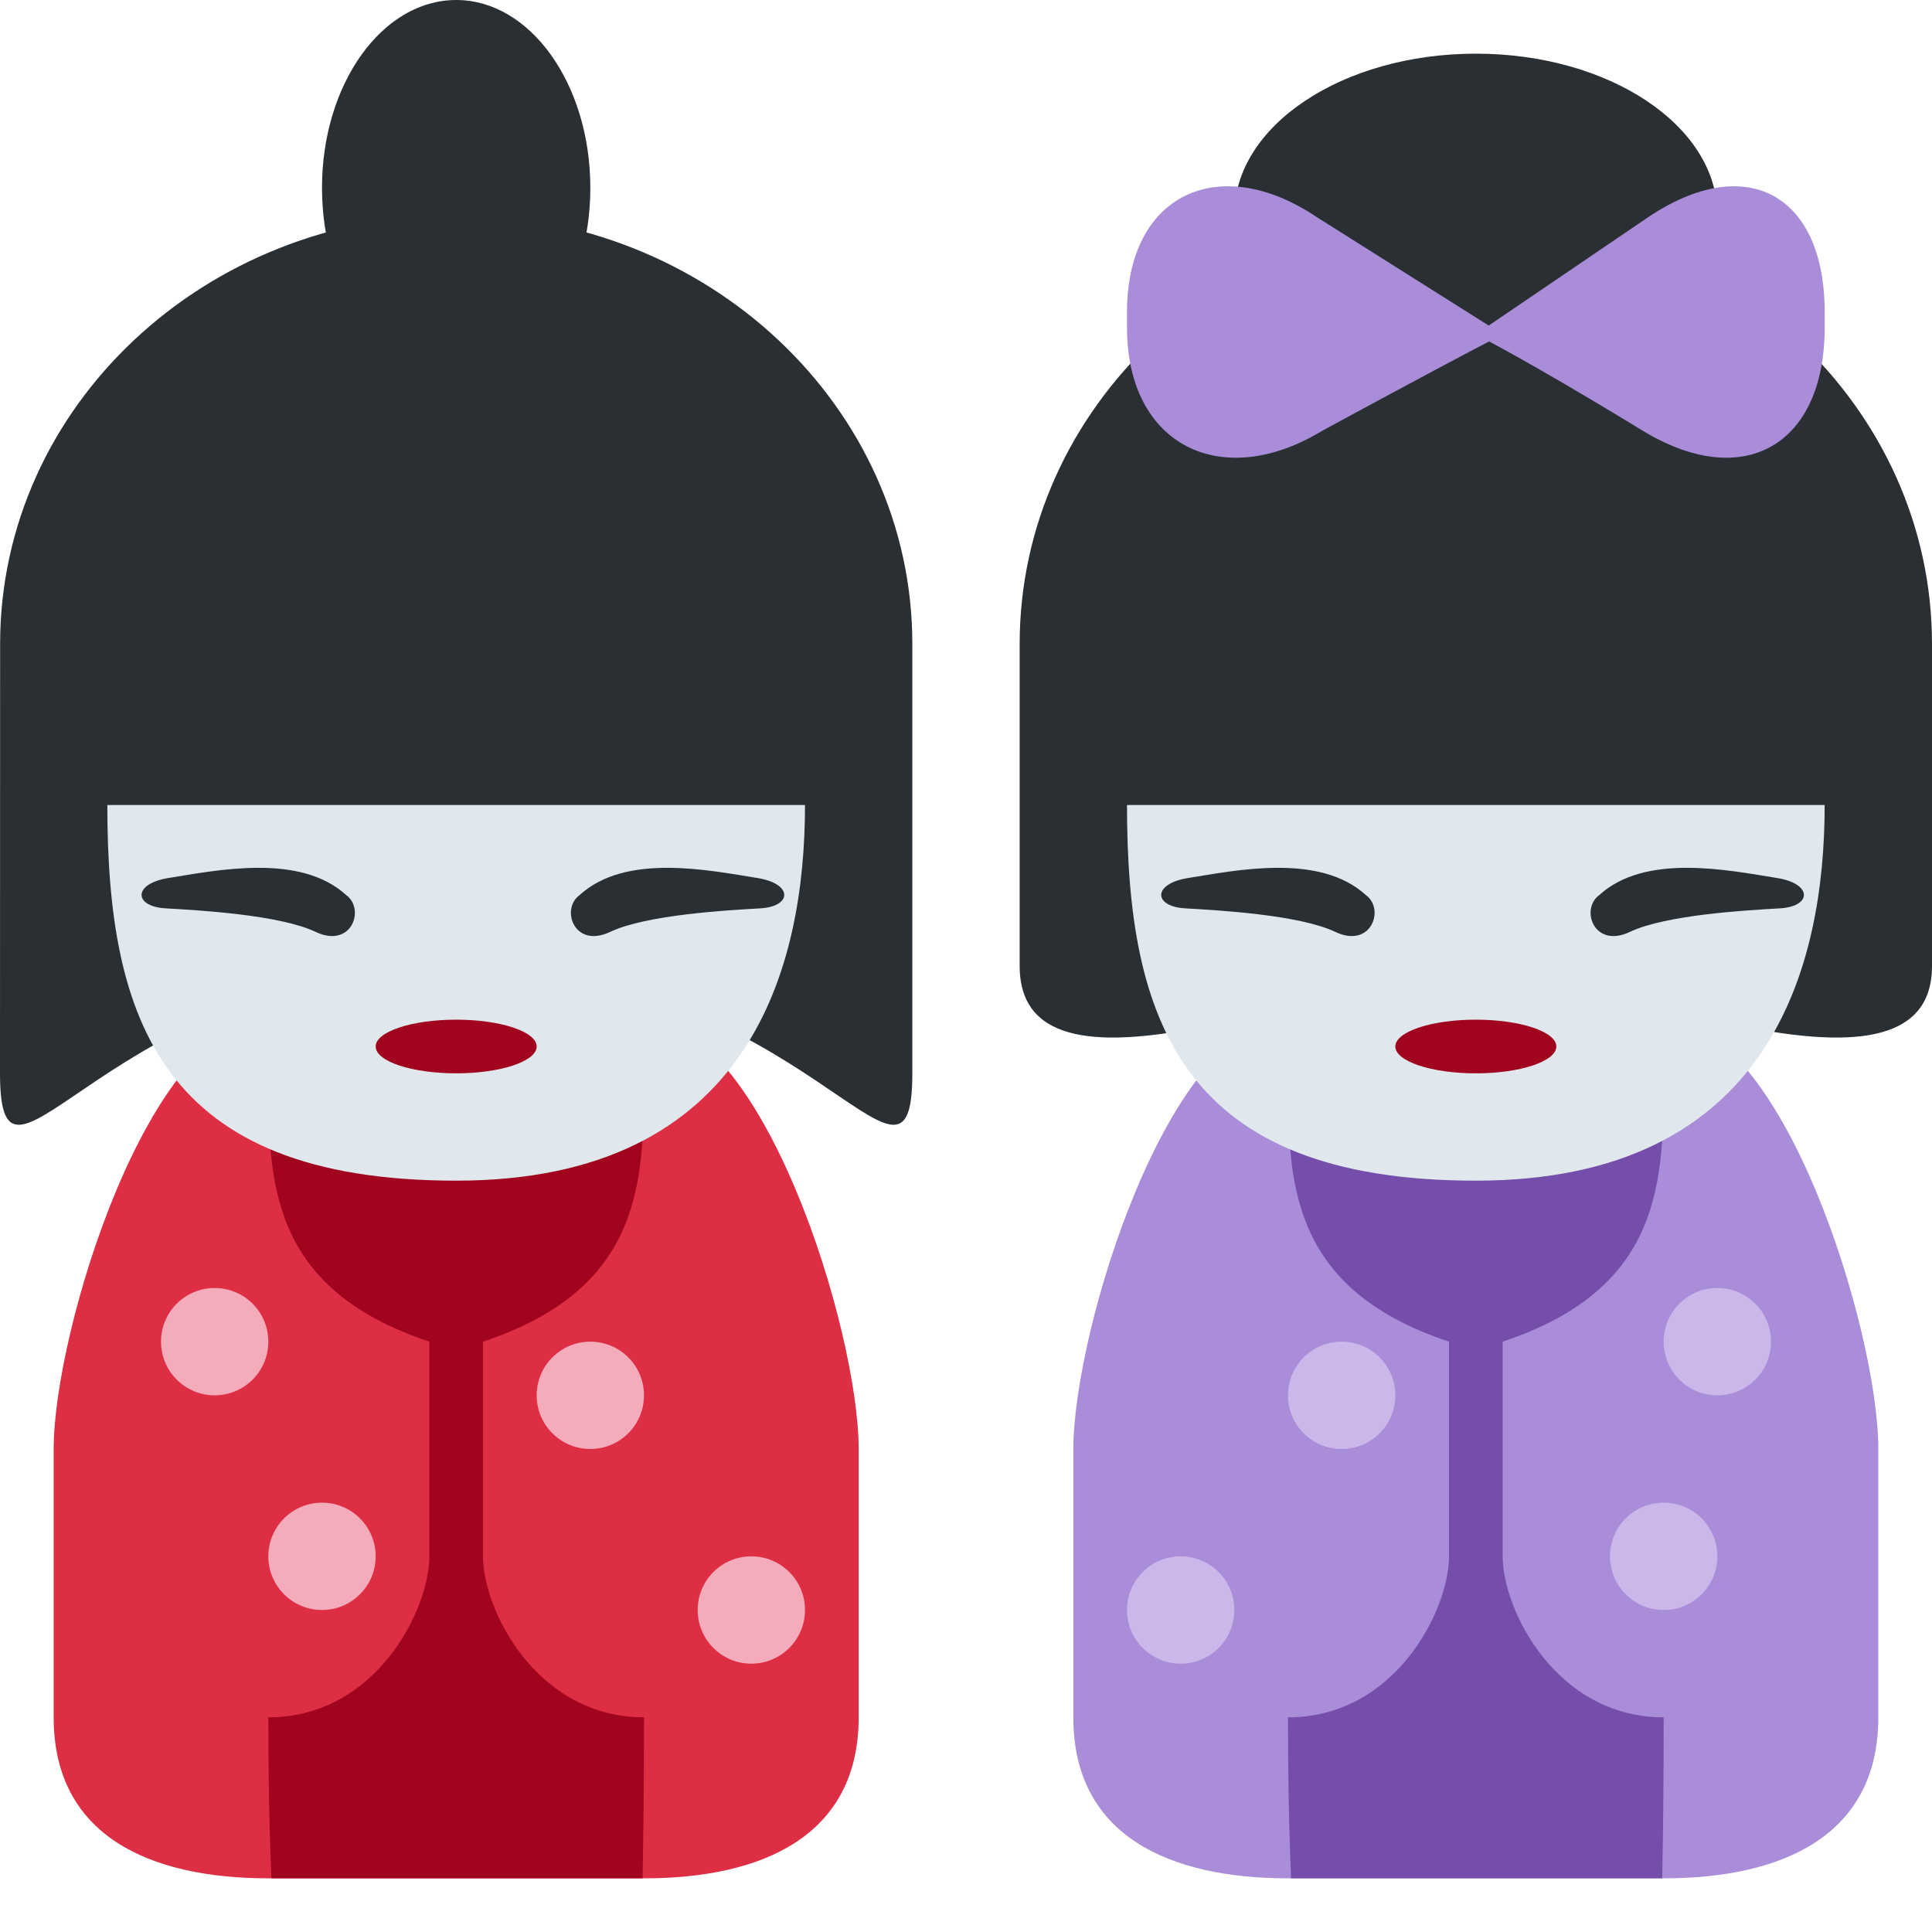
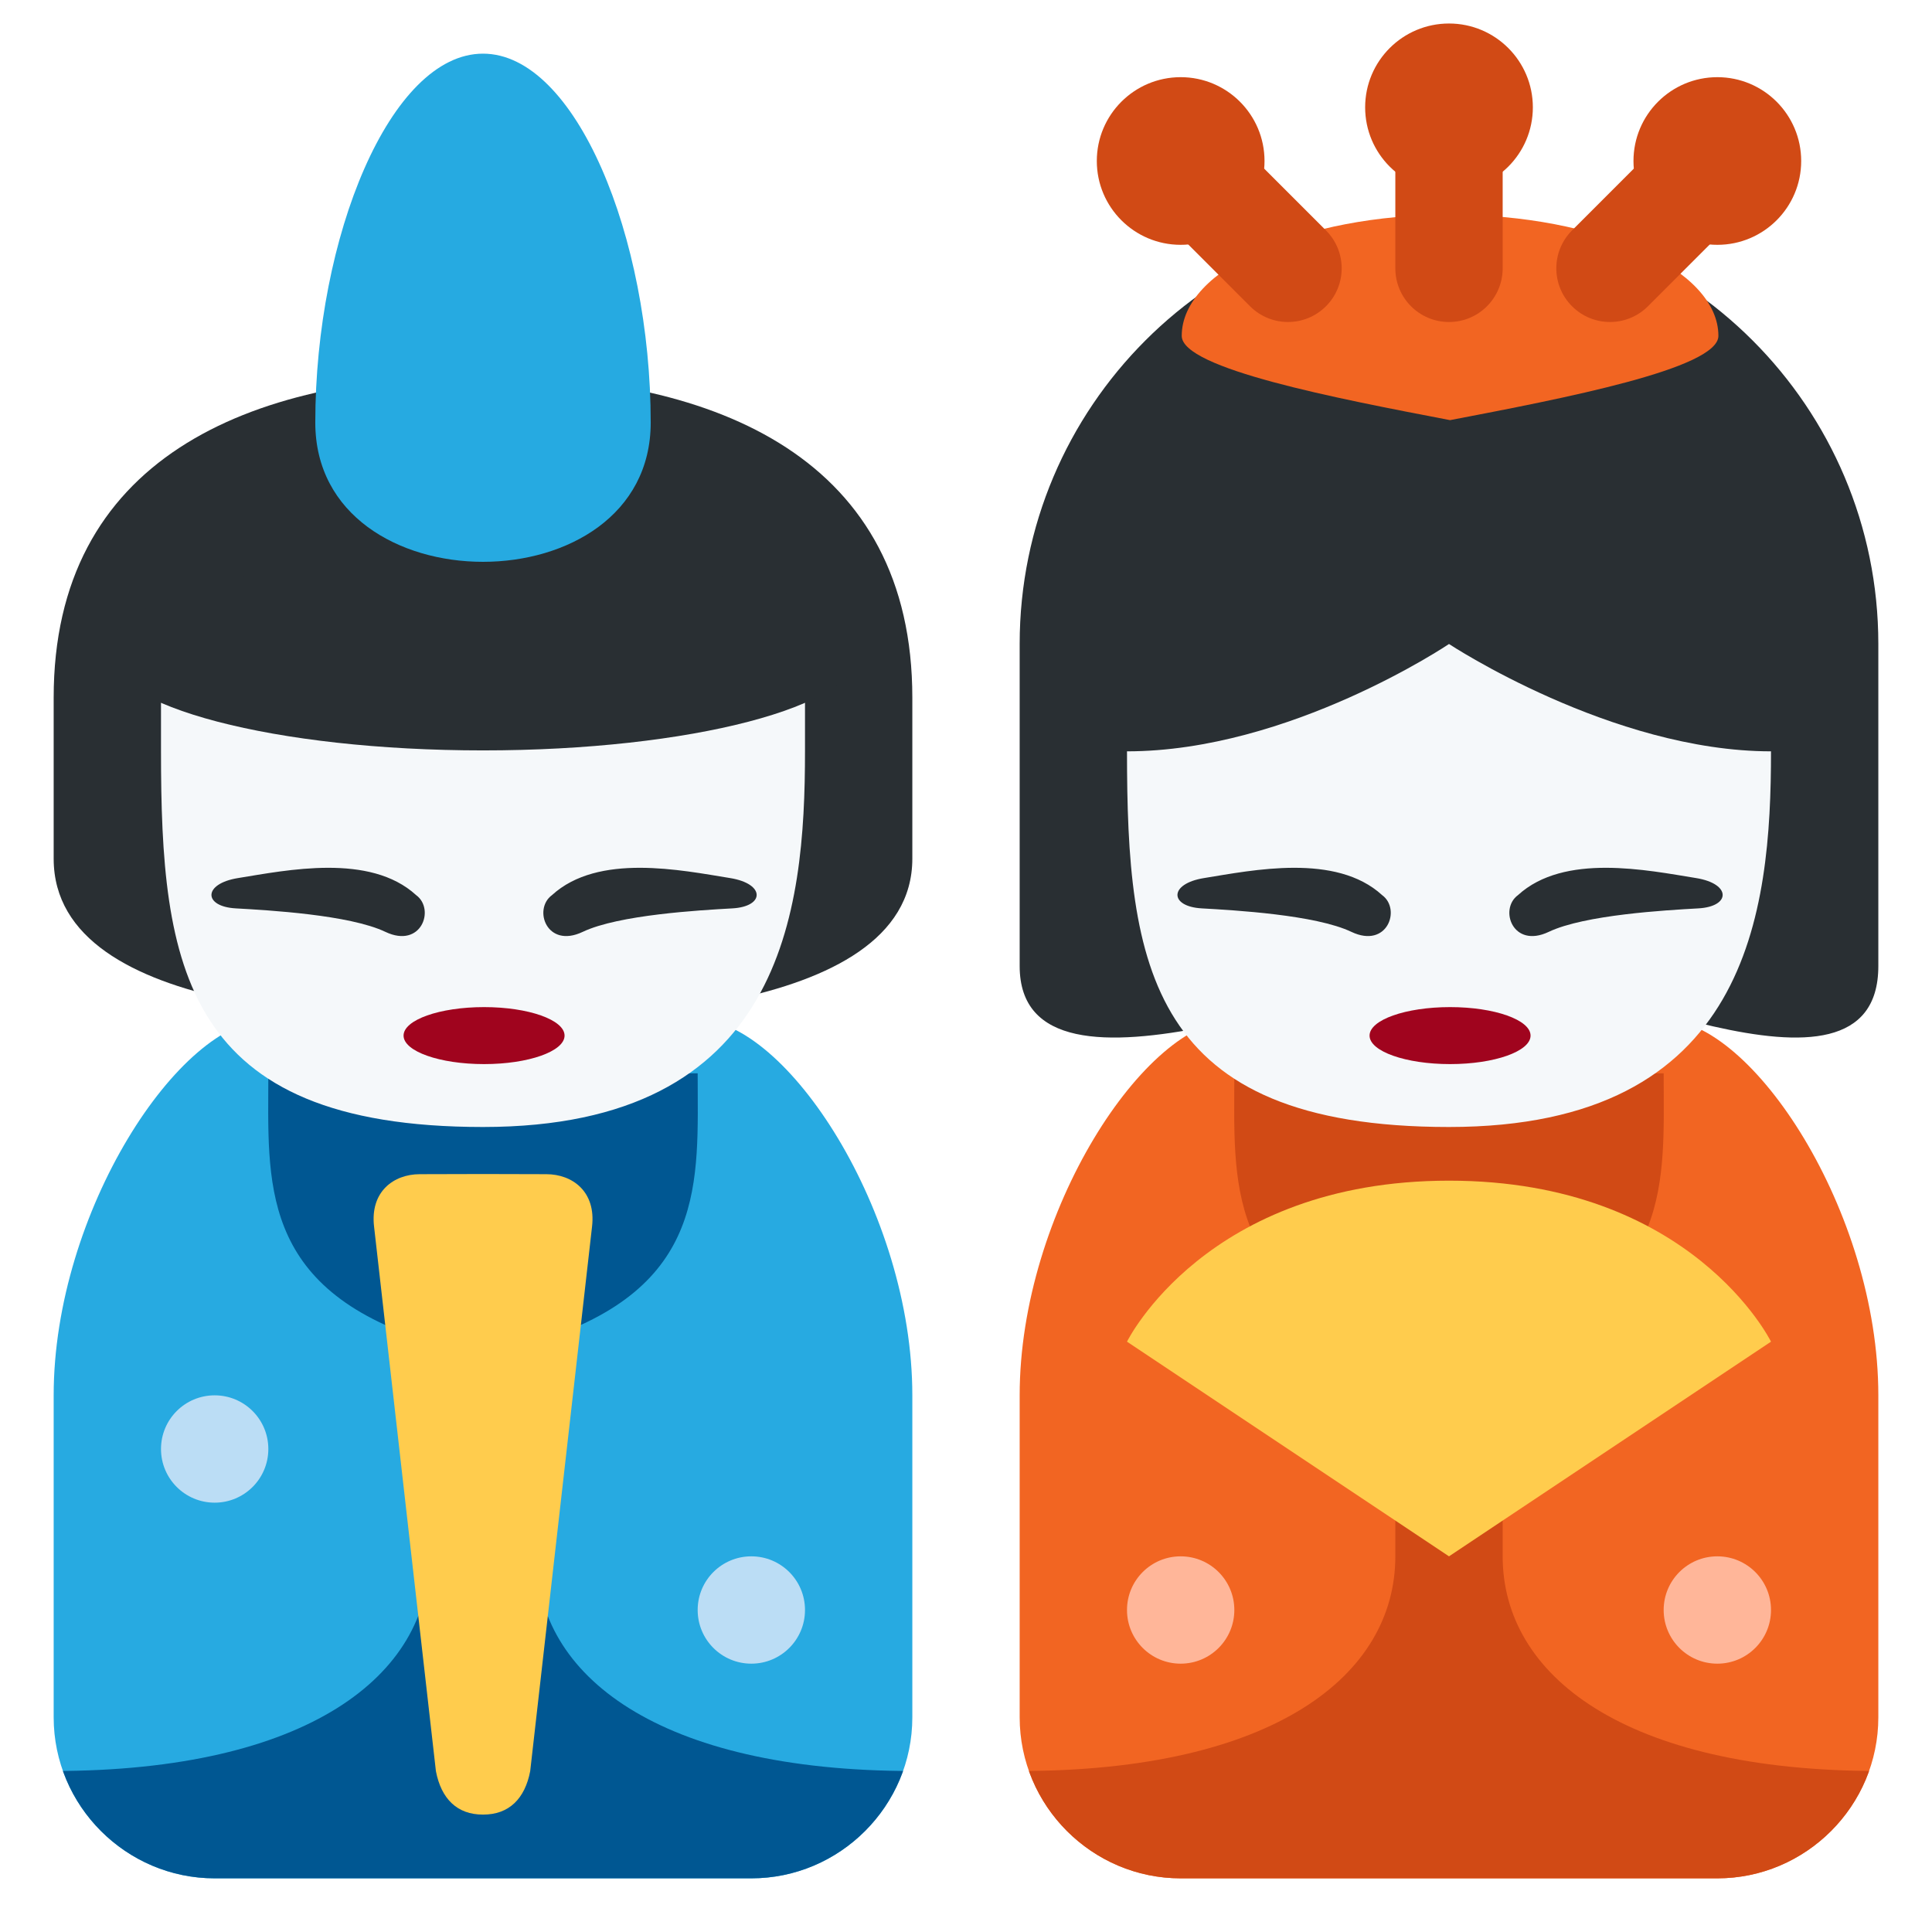
<svg xmlns="http://www.w3.org/2000/svg" viewBox="0 0 45 45" style="enable-background:new 0 0 45 45;" xml:space="preserve" version="1.1" id="svg2">
  <defs id="defs6">
    <clipPath id="clipPath16" clipPathUnits="userSpaceOnUse">
      <path id="path18" d="M 0,36 36,36 36,0 0,0 0,36 Z" />
    </clipPath>
    <clipPath id="clipPath28" clipPathUnits="userSpaceOnUse">
-       <path id="path30" d="m 24,17 c -2.209,0 -4,-5.791 -4,-8 l 0,0 0,-5 c 0,-2.209 1.791,-3 4,-3 l 0,0 7,0 c 2.209,0 4,0.791 4,3 l 0,0 0,5 c 0,2.209 -1.791,8 -4,8 l 0,0 -7,0 z" />
+       <path id="path30" d="m 27,17 -4,0 c -1.65,0 -4,-3.584 -4,-7 l 0,0 0,-6 c 0,-1.65 1.35,-3 3,-3 l 0,0 5,0 5,0 c 1.65,0 3,1.35 3,3 l 0,0 0,6 c 0,3.416 -2.35,7 -4,7 l 0,0 -4,0 z" />
    </clipPath>
    <clipPath id="clipPath40" clipPathUnits="userSpaceOnUse">
      <path id="path42" d="M 0,36 36,36 36,0 0,0 0,36 Z" />
    </clipPath>
-     <clipPath id="clipPath96" clipPathUnits="userSpaceOnUse">
-       <path id="path98" d="M 5,17 C 2.791,17 1,11.209 1,9 L 1,9 1,4 C 1,1.791 2.791,1 5,1 l 0,0 7,0 c 2.209,0 4,0.791 4,3 l 0,0 0,5 c 0,2.209 -1.791,8 -4,8 l 0,0 -7,0 z" />
+     <clipPath id="clipPath52" clipPathUnits="userSpaceOnUse">
+       <path id="path54" d="M 9,17 5,17 C 3.35,17 1,13.416 1,10 L 1,10 1,4 C 1,2.35 2.35,1 4,1 l 0,0 5,0 5,0 c 1.65,0 3,1.35 3,3 l 0,0 0,6 c 0,3.416 -2.35,7 -4,7 l 0,0 -4,0 z" />
    </clipPath>
-     <clipPath id="clipPath108" clipPathUnits="userSpaceOnUse">
-       <path id="path110" d="M 0,36 36,36 36,0 0,0 0,36 Z" />
+     <clipPath id="clipPath64" clipPathUnits="userSpaceOnUse">
+       <path id="path66" d="M 0,36 36,36 36,0 0,0 0,36 Z" />
    </clipPath>
  </defs>
  <g transform="matrix(1.25,0,0,-1.25,0,45)" id="g10">
    <g id="g12">
      <g clip-path="url(#clipPath16)" id="g14">
-         <g transform="translate(35,4)" id="g20">
-           <path id="path22" style="fill:#aa8dd8;fill-opacity:1;fill-rule:nonzero;stroke:none" d="m 0,0 c 0,-2.209 -1.791,-3 -4,-3 l -7,0 c -2.209,0 -4,0.791 -4,3 l 0,5 c 0,2.209 1.791,8 4,8 l 7,0 C -1.791,13 0,7.209 0,5 L 0,0 Z" />
+         <g transform="translate(31,17)" id="g20">
+           <path id="path22" style="fill:#f26522;fill-opacity:1;fill-rule:nonzero;stroke:none" d="m 0,0 -4,0 -4,0 c -1.65,0 -4,-3.583 -4,-7 l 0,-6 c 0,-1.65 1.35,-3 3,-3 l 5,0 5,0 c 1.65,0 3,1.35 3,3 l 0,6 C 4,-3.583 1.65,0 0,0" />
        </g>
      </g>
    </g>
    <g id="g24">
      <g clip-path="url(#clipPath28)" id="g26">
-         <g transform="translate(28,7)" id="g32">
-           <path id="path34" style="fill:#744eaa;fill-opacity:1;fill-rule:nonzero;stroke:none" d="M 0,0 0,4 C 3,5 3,7 3,9 L 0,9 -1,9 -4,9 c 0,-2 0,-4 3,-5 l 0,-4 c 0,-1 -1,-3 -3,-3 0,-11.851 2.149,-7.223 3.416,-5.521 C 0.648,-10.983 3,-20.709 3,-3 1,-3 0,-1 0,0" />
+         <g transform="translate(23,16)" id="g32">
+           <path id="path34" style="fill:#d14a15;fill-opacity:1;fill-rule:nonzero;stroke:none" d="m 0,0 c 0,-2 -0.2,-4 3,-5 l 0,-4 c 0,-2.219 -2.267,-4 -7,-4 l 0,-2 16,0 0,2 c -4.733,0 -7,1.781 -7,4 l 0,4 c 3.2,1 3,3 3,5 L 0,0 Z" />
        </g>
      </g>
    </g>
    <g id="g36">
      <g clip-path="url(#clipPath40)" id="g38">
-         <g transform="translate(36,24)" id="g44">
-           <path id="path46" style="fill:#292f33;fill-opacity:1;fill-rule:nonzero;stroke:none" d="m 0,0 0,-6 c 0,-3 -6.595,0 -8.5,0 -2.1,0 -8.5,-3 -8.5,0 l 0,6 c 0,4.418 3.806,8 8.5,8 C -3.806,8 0,4.418 0,0" />
-         </g>
-         <g transform="translate(34,21)" id="g48">
-           <path id="path50" style="fill:#e1e8ed;fill-opacity:1;fill-rule:nonzero;stroke:none" d="M 0,0 C 0,-3 -1,-7 -6.5,-7 -12,-7 -13,-4 -13,0 l 6,0 7,0 z" />
-         </g>
-         <g transform="translate(29,16.5)" id="g52">
-           <path id="path54" style="fill:#a0041e;fill-opacity:1;fill-rule:nonzero;stroke:none" d="M 0,0 C 0,-0.276 -0.672,-0.5 -1.5,-0.5 -2.328,-0.5 -3,-0.276 -3,0 -3,0.276 -2.328,0.5 -1.5,0.5 -0.672,0.5 0,0.276 0,0" />
-         </g>
-         <g transform="translate(22.1338,19.6387)" id="g56">
-           <path id="path58" style="fill:#292f33;fill-opacity:1;fill-rule:nonzero;stroke:none" d="M 0,0 C 0.905,0.145 2.457,0.47 3.318,-0.318 3.677,-0.579 3.417,-1.321 2.747,-1.003 2.077,-0.684 0.562,-0.599 -0.044,-0.565 -0.649,-0.531 -0.659,-0.106 0,0" />
-         </g>
-         <g transform="translate(33.1172,19.6387)" id="g60">
-           <path id="path62" style="fill:#292f33;fill-opacity:1;fill-rule:nonzero;stroke:none" d="m 0,0 c -0.906,0.145 -2.457,0.47 -3.318,-0.318 -0.358,-0.261 -0.098,-1.003 0.572,-0.685 0.669,0.319 2.184,0.404 2.789,0.438 C 0.649,-0.531 0.659,-0.106 0,0" />
-         </g>
-         <g transform="translate(32,32)" id="g64">
-           <path id="path66" style="fill:#292f33;fill-opacity:1;fill-rule:nonzero;stroke:none" d="M 0,0 C 0,-1.657 -2.015,-3 -4.5,-3 -6.985,-3 -9,-1.657 -9,0 -9,1.657 -6.985,3 -4.5,3 -2.015,3 0,1.657 0,0" />
-         </g>
-         <g transform="translate(30.7051,31.9487)" id="g68">
-           <path id="path70" style="fill:#aa8dd8;fill-opacity:1;fill-rule:nonzero;stroke:none" d="M 0,0 -2.965,-2.015 -6.16,0 c -1.824,1.231 -3.545,0.438 -3.545,-1.762 l 0,-0.291 c 0,-2.2 1.766,-3.063 3.644,-1.919 0,0 1.872,1.018 3.103,1.661 1.204,-0.643 2.858,-1.661 2.858,-1.661 1.879,-1.144 3.395,-0.281 3.395,1.919 l 0,0.291 C 3.295,0.438 1.824,1.231 0,0" />
-         </g>
-         <g transform="translate(23,6)" id="g72">
-           <path id="path74" style="fill:#cbb7ea;fill-opacity:1;fill-rule:nonzero;stroke:none" d="m 0,0 c 0,-0.553 -0.447,-1 -1,-1 -0.553,0 -1,0.447 -1,1 0,0.553 0.447,1 1,1 0.553,0 1,-0.447 1,-1" />
-         </g>
-         <g transform="translate(26,10)" id="g76">
-           <path id="path78" style="fill:#cbb7ea;fill-opacity:1;fill-rule:nonzero;stroke:none" d="m 0,0 c 0,-0.553 -0.447,-1 -1,-1 -0.553,0 -1,0.447 -1,1 0,0.553 0.447,1 1,1 0.553,0 1,-0.447 1,-1" />
-         </g>
-         <g transform="translate(32,7)" id="g80">
-           <path id="path82" style="fill:#cbb7ea;fill-opacity:1;fill-rule:nonzero;stroke:none" d="m 0,0 c 0,-0.553 -0.447,-1 -1,-1 -0.553,0 -1,0.447 -1,1 0,0.553 0.447,1 1,1 0.553,0 1,-0.447 1,-1" />
-         </g>
-         <g transform="translate(33,11)" id="g84">
-           <path id="path86" style="fill:#cbb7ea;fill-opacity:1;fill-rule:nonzero;stroke:none" d="m 0,0 c 0,-0.553 -0.447,-1 -1,-1 -0.553,0 -1,0.447 -1,1 0,0.553 0.447,1 1,1 0.553,0 1,-0.447 1,-1" />
-         </g>
-         <g transform="translate(16,4)" id="g88">
-           <path id="path90" style="fill:#dd2e44;fill-opacity:1;fill-rule:nonzero;stroke:none" d="m 0,0 c 0,-2.209 -1.791,-3 -4,-3 l -7,0 c -2.209,0 -4,0.791 -4,3 l 0,5 c 0,2.209 1.791,8 4,8 l 7,0 C -1.791,13 0,7.209 0,5 L 0,0 Z" />
+         <g transform="translate(13,17)" id="g44">
+           <path id="path46" style="fill:#27aae1;fill-opacity:1;fill-rule:nonzero;stroke:none" d="m 0,0 -4,0 -4,0 c -1.65,0 -4,-3.583 -4,-7 l 0,-6 c 0,-1.65 1.35,-3 3,-3 l 5,0 5,0 c 1.65,0 3,1.35 3,3 l 0,6 C 4,-3.583 1.65,0 0,0" />
        </g>
      </g>
    </g>
-     <g id="g92">
-       <g clip-path="url(#clipPath96)" id="g94">
-         <g transform="translate(9,7)" id="g100">
-           <path id="path102" style="fill:#a0041e;fill-opacity:1;fill-rule:nonzero;stroke:none" d="M 0,0 0,4 C 3,5 3,7 3,9 L 0,9 -1,9 -4,9 c 0,-2 0,-4 3,-5 l 0,-4 c 0,-1 -1,-3 -3,-3 0,-11.851 2.149,-7.223 3.416,-5.521 C 0.649,-10.983 3,-20.709 3,-3 1,-3 0,-1 0,0" />
+     <g id="g48">
+       <g clip-path="url(#clipPath52)" id="g50">
+         <g transform="translate(5,16)" id="g56">
+           <path id="path58" style="fill:#005792;fill-opacity:1;fill-rule:nonzero;stroke:none" d="m 0,0 c 0,-2 -0.2,-4 3,-5 l 0,-4 c 0,-2.219 -2.267,-4 -7,-4 l 0,-2 16,0 0,2 c -4.733,0 -7,1.781 -7,4 l 0,4 c 3.2,1 3,3 3,5 L 0,0 Z" />
        </g>
      </g>
    </g>
-     <g id="g104">
-       <g clip-path="url(#clipPath108)" id="g106">
-         <g transform="translate(17,24)" id="g112">
-           <path id="path114" style="fill:#292f33;fill-opacity:1;fill-rule:nonzero;stroke:none" d="m 0,0 0,-8 c 0,-3 -1.999,2 -8.499,2 -6.5,0 -8.501,-5 -8.501,-2 0,3.096 0.002,5.558 0.002,8 0,4.418 3.805,8 8.499,8 C -3.805,8 0,4.418 0,0" />
+     <g id="g60">
+       <g clip-path="url(#clipPath64)" id="g62">
+         <g transform="translate(27,14)" id="g68">
+           <path id="path70" style="fill:#ffcc4d;fill-opacity:1;fill-rule:nonzero;stroke:none" d="m 0,0 c -4.527,0 -6,-3 -6,-3 l 6,-4 6,4 C 6,-3 4.527,0 0,0" />
        </g>
-         <g transform="translate(15,21)" id="g116">
-           <path id="path118" style="fill:#e1e8ed;fill-opacity:1;fill-rule:nonzero;stroke:none" d="M 0,0 C 0,-3 -1,-7 -6.5,-7 -12,-7 -13,-4 -13,0 l 6,0 7,0 z" />
+         <g transform="translate(35,24)" id="g72">
+           <path id="path74" style="fill:#292f33;fill-opacity:1;fill-rule:nonzero;stroke:none" d="m 0,0 0,-6 c 0,-3 -5.707,0 -7.5,0 -1.976,0 -8.5,-3 -8.5,0 l 0,6 c 0,4.418 3.582,8 8,8 4.418,0 8,-3.582 8,-8" />
        </g>
-         <g transform="translate(11,32.5)" id="g120">
-           <path id="path122" style="fill:#292f33;fill-opacity:1;fill-rule:nonzero;stroke:none" d="M 0,0 C 0,-1.933 -1.119,-3.5 -2.5,-3.5 -3.88,-3.5 -5,-1.933 -5,0 -5,1.933 -3.88,3.5 -2.5,3.5 -1.119,3.5 0,1.933 0,0" />
+         <g transform="translate(33,22)" id="g76">
+           <path id="path78" style="fill:#f5f8fa;fill-opacity:1;fill-rule:nonzero;stroke:none" d="m 0,0 c 0,-3 -0.406,-7 -6,-7 -5.594,0 -6,3 -6,7 3.031,0 6,2 6,2 0,0 3.031,-2 6,-2" />
        </g>
-         <g transform="translate(10,16.5)" id="g124">
-           <path id="path126" style="fill:#a0041e;fill-opacity:1;fill-rule:nonzero;stroke:none" d="M 0,0 C 0,-0.276 -0.671,-0.5 -1.5,-0.5 -2.329,-0.5 -3,-0.276 -3,0 -3,0.276 -2.329,0.5 -1.5,0.5 -0.671,0.5 0,0.276 0,0" />
+         <g transform="translate(31.6034,19.6387)" id="g80">
+           <path id="path82" style="fill:#292f33;fill-opacity:1;fill-rule:nonzero;stroke:none" d="m 0,0 c -0.906,0.146 -2.457,0.47 -3.318,-0.318 -0.358,-0.261 -0.098,-1.003 0.572,-0.685 0.669,0.319 2.184,0.404 2.789,0.438 C 0.649,-0.531 0.659,-0.106 0,0" />
        </g>
-         <g transform="translate(5,11)" id="g128">
-           <path id="path130" style="fill:#f4abba;fill-opacity:1;fill-rule:nonzero;stroke:none" d="m 0,0 c 0,-0.553 -0.448,-1 -1,-1 -0.552,0 -1,0.447 -1,1 0,0.553 0.448,1 1,1 0.552,0 1,-0.447 1,-1" />
+         <g transform="translate(22.4361,19.6387)" id="g84">
+           <path id="path86" style="fill:#292f33;fill-opacity:1;fill-rule:nonzero;stroke:none" d="M 0,0 C 0.906,0.146 2.457,0.47 3.318,-0.318 3.676,-0.579 3.416,-1.321 2.746,-1.003 2.077,-0.684 0.562,-0.599 -0.043,-0.565 -0.649,-0.531 -0.659,-0.106 0,0" />
        </g>
-         <g transform="translate(15,6)" id="g132">
-           <path id="path134" style="fill:#f4abba;fill-opacity:1;fill-rule:nonzero;stroke:none" d="m 0,0 c 0,-0.553 -0.448,-1 -1,-1 -0.552,0 -1,0.447 -1,1 0,0.553 0.448,1 1,1 0.552,0 1,-0.447 1,-1" />
+         <g transform="translate(32.0198,29.7414)" id="g88">
+           <path id="path90" style="fill:#f26522;fill-opacity:1;fill-rule:nonzero;stroke:none" d="m 0,0 c 0,1.247 -2.239,2.259 -5,2.259 -2.761,0 -5,-1.012 -5,-2.259 0,-0.61 2.88,-1.164 5,-1.57 2.12,0.406 5,0.96 5,1.57" />
        </g>
-         <g transform="translate(12,10)" id="g136">
-           <path id="path138" style="fill:#f4abba;fill-opacity:1;fill-rule:nonzero;stroke:none" d="m 0,0 c 0,-0.553 -0.448,-1 -1,-1 -0.552,0 -1,0.447 -1,1 0,0.553 0.448,1 1,1 0.552,0 1,-0.447 1,-1" />
+         <g transform="translate(27,30)" id="g92">
+           <path id="path94" style="fill:#d14a15;fill-opacity:1;fill-rule:nonzero;stroke:none" d="m 0,0 c -0.553,0 -1,0.448 -1,1 l 0,3 C -1,4.552 -0.553,5 0,5 0.553,5 1,4.552 1,4 L 1,1 C 1,0.448 0.553,0 0,0" />
        </g>
-         <g transform="translate(7,7)" id="g140">
-           <path id="path142" style="fill:#f4abba;fill-opacity:1;fill-rule:nonzero;stroke:none" d="m 0,0 c 0,-0.553 -0.448,-1 -1,-1 -0.552,0 -1,0.447 -1,1 0,0.553 0.448,1 1,1 0.552,0 1,-0.447 1,-1" />
+         <g transform="translate(24,30)" id="g96">
+           <path id="path98" style="fill:#d14a15;fill-opacity:1;fill-rule:nonzero;stroke:none" d="m 0,0 c -0.256,0 -0.512,0.098 -0.707,0.293 l -2,2 c -0.391,0.391 -0.391,1.023 0,1.414 0.391,0.391 1.023,0.391 1.414,0 l 2,-2 C 1.098,1.316 1.098,0.684 0.707,0.293 0.512,0.098 0.256,0 0,0" />
        </g>
-         <g transform="translate(3.1338,19.6387)" id="g144">
-           <path id="path146" style="fill:#292f33;fill-opacity:1;fill-rule:nonzero;stroke:none" d="M 0,0 C 0.906,0.145 2.457,0.47 3.318,-0.318 3.676,-0.579 3.417,-1.321 2.747,-1.003 2.077,-0.684 0.562,-0.599 -0.043,-0.565 -0.649,-0.531 -0.659,-0.106 0,0" />
+         <g transform="translate(30,30)" id="g100">
+           <path id="path102" style="fill:#d14a15;fill-opacity:1;fill-rule:nonzero;stroke:none" d="m 0,0 c -0.256,0 -0.512,0.098 -0.707,0.293 -0.391,0.391 -0.391,1.023 0,1.414 l 2,2 c 0.391,0.391 1.023,0.391 1.414,0 0.391,-0.391 0.391,-1.023 0,-1.414 l -2,-2 C 0.512,0.098 0.256,0 0,0" />
        </g>
-         <g transform="translate(14.1172,19.6387)" id="g148">
-           <path id="path150" style="fill:#292f33;fill-opacity:1;fill-rule:nonzero;stroke:none" d="m 0,0 c -0.906,0.145 -2.457,0.47 -3.318,-0.318 -0.358,-0.261 -0.099,-1.003 0.571,-0.685 0.67,0.319 2.185,0.404 2.79,0.438 C 0.649,-0.531 0.659,-0.106 0,0" />
+         <g transform="translate(25.5198,16.7031)" id="g104">
+           <path id="path106" style="fill:#a0041e;fill-opacity:1;fill-rule:nonzero;stroke:none" d="M 0,0 C 0,-0.293 0.672,-0.531 1.5,-0.531 2.328,-0.531 3,-0.293 3,0 3,0.293 2.328,0.531 1.5,0.531 0.672,0.531 0,0.293 0,0" />
+         </g>
+         <g transform="translate(17,23)" id="g108">
+           <path id="path110" style="fill:#292f33;fill-opacity:1;fill-rule:nonzero;stroke:none" d="m 0,0 0,-3 c 0,-3 -6.207,-3 -8,-3 -1.976,0 -8,0 -8,3 l 0,3 c 0,4.418 3.582,6 8,6 4.418,0 8,-1.582 8,-6" />
+         </g>
+         <g transform="translate(3,23)" id="g112">
+           <path id="path114" style="fill:#f5f8fa;fill-opacity:1;fill-rule:nonzero;stroke:none" d="m 0,0 0,-1 c 0,-4 0.406,-7 6,-7 5.594,0 6,4 6,7 L 12,0 0,0 Z" />
+         </g>
+         <g transform="translate(13.6034,19.6387)" id="g116">
+           <path id="path118" style="fill:#292f33;fill-opacity:1;fill-rule:nonzero;stroke:none" d="m 0,0 c -0.906,0.146 -2.457,0.47 -3.318,-0.318 -0.358,-0.261 -0.098,-1.003 0.572,-0.685 0.669,0.319 2.184,0.404 2.789,0.438 C 0.649,-0.531 0.659,-0.106 0,0" />
+         </g>
+         <g transform="translate(4.4361,19.6387)" id="g120">
+           <path id="path122" style="fill:#292f33;fill-opacity:1;fill-rule:nonzero;stroke:none" d="M 0,0 C 0.906,0.146 2.457,0.47 3.318,-0.318 3.676,-0.579 3.416,-1.321 2.746,-1.003 2.077,-0.684 0.562,-0.599 -0.043,-0.565 -0.649,-0.531 -0.659,-0.106 0,0" />
+         </g>
+         <g transform="translate(7.5198,16.7031)" id="g124">
+           <path id="path126" style="fill:#a0041e;fill-opacity:1;fill-rule:nonzero;stroke:none" d="M 0,0 C 0,-0.293 0.672,-0.531 1.5,-0.531 2.328,-0.531 3,-0.293 3,0 3,0.293 2.328,0.531 1.5,0.531 0.672,0.531 0,0.293 0,0" />
+         </g>
+         <g transform="translate(28.5625,34)" id="g128">
+           <path id="path130" style="fill:#d14a15;fill-opacity:1;fill-rule:nonzero;stroke:none" d="m 0,0 c 0,-0.863 -0.7,-1.562 -1.562,-1.562 -0.863,0 -1.563,0.699 -1.563,1.562 0,0.863 0.7,1.562 1.563,1.562 C -0.7,1.562 0,0.863 0,0" />
+         </g>
+         <g transform="translate(23.5625,33)" id="g132">
+           <path id="path134" style="fill:#d14a15;fill-opacity:1;fill-rule:nonzero;stroke:none" d="m 0,0 c 0,-0.863 -0.7,-1.562 -1.562,-1.562 -0.863,0 -1.563,0.699 -1.563,1.562 0,0.863 0.7,1.562 1.563,1.562 C -0.7,1.562 0,0.863 0,0" />
+         </g>
+         <g transform="translate(33.5625,33)" id="g136">
+           <path id="path138" style="fill:#d14a15;fill-opacity:1;fill-rule:nonzero;stroke:none" d="m 0,0 c 0,-0.863 -0.7,-1.562 -1.562,-1.562 -0.863,0 -1.563,0.699 -1.563,1.562 0,0.863 0.7,1.562 1.563,1.562 C -0.7,1.562 0,0.863 0,0" />
+         </g>
+         <g transform="translate(5,9)" id="g140">
+           <path id="path142" style="fill:#bbddf5;fill-opacity:1;fill-rule:nonzero;stroke:none" d="m 0,0 c 0,-0.553 -0.448,-1 -1,-1 -0.552,0 -1,0.447 -1,1 0,0.553 0.448,1 1,1 0.552,0 1,-0.447 1,-1" />
+         </g>
+         <g transform="translate(15,6)" id="g144">
+           <path id="path146" style="fill:#bbddf5;fill-opacity:1;fill-rule:nonzero;stroke:none" d="m 0,0 c 0,-0.553 -0.448,-1 -1,-1 -0.552,0 -1,0.447 -1,1 0,0.553 0.448,1 1,1 0.552,0 1,-0.447 1,-1" />
+         </g>
+         <g transform="translate(23,6)" id="g148">
+           <path id="path150" style="fill:#ffb699;fill-opacity:1;fill-rule:nonzero;stroke:none" d="m 0,0 c 0,-0.553 -0.448,-1 -1,-1 -0.552,0 -1,0.447 -1,1 0,0.553 0.448,1 1,1 0.552,0 1,-0.447 1,-1" />
+         </g>
+         <g transform="translate(33,6)" id="g152">
+           <path id="path154" style="fill:#ffb699;fill-opacity:1;fill-rule:nonzero;stroke:none" d="m 0,0 c 0,-0.553 -0.448,-1 -1,-1 -0.552,0 -1,0.447 -1,1 0,0.553 0.448,1 1,1 0.552,0 1,-0.447 1,-1" />
+         </g>
+         <g transform="translate(10.1815,14.1208)" id="g156">
+           <path id="path158" style="fill:#ffcc4d;fill-opacity:1;fill-rule:nonzero;stroke:none" d="M 0,0 -1.181,0.003 -2.361,0 c -0.484,-0.001 -0.928,-0.324 -0.85,-0.98 l 1.152,-10.143 c 0.098,-0.513 0.394,-0.812 0.878,-0.81 0.484,-0.002 0.781,0.297 0.879,0.81 L 0.85,-0.98 C 0.928,-0.324 0.484,-0.001 0,0" />
+         </g>
+         <g transform="translate(16,23.8473)" id="g160">
+           <path id="path162" style="fill:#292f33;fill-opacity:1;fill-rule:nonzero;stroke:none" d="m 0,0 c 0,-1.011 -3.134,-1.83 -7,-1.83 -3.866,0 -7,0.819 -7,1.83 0,1.011 3.134,1.83 7,1.83 3.866,0 7,-0.819 7,-1.83" />
+         </g>
+         <g transform="translate(12.125,28.1262)" id="g164">
+           <path id="path166" style="fill:#26aae1;fill-opacity:1;fill-rule:nonzero;stroke:none" d="m 0,0 c 0,-3.46 -6.25,-3.46 -6.25,0 0,3.46 1.399,6.874 3.125,6.874 C -1.399,6.874 0,3.46 0,0" />
        </g>
      </g>
    </g>
  </g>
</svg>
